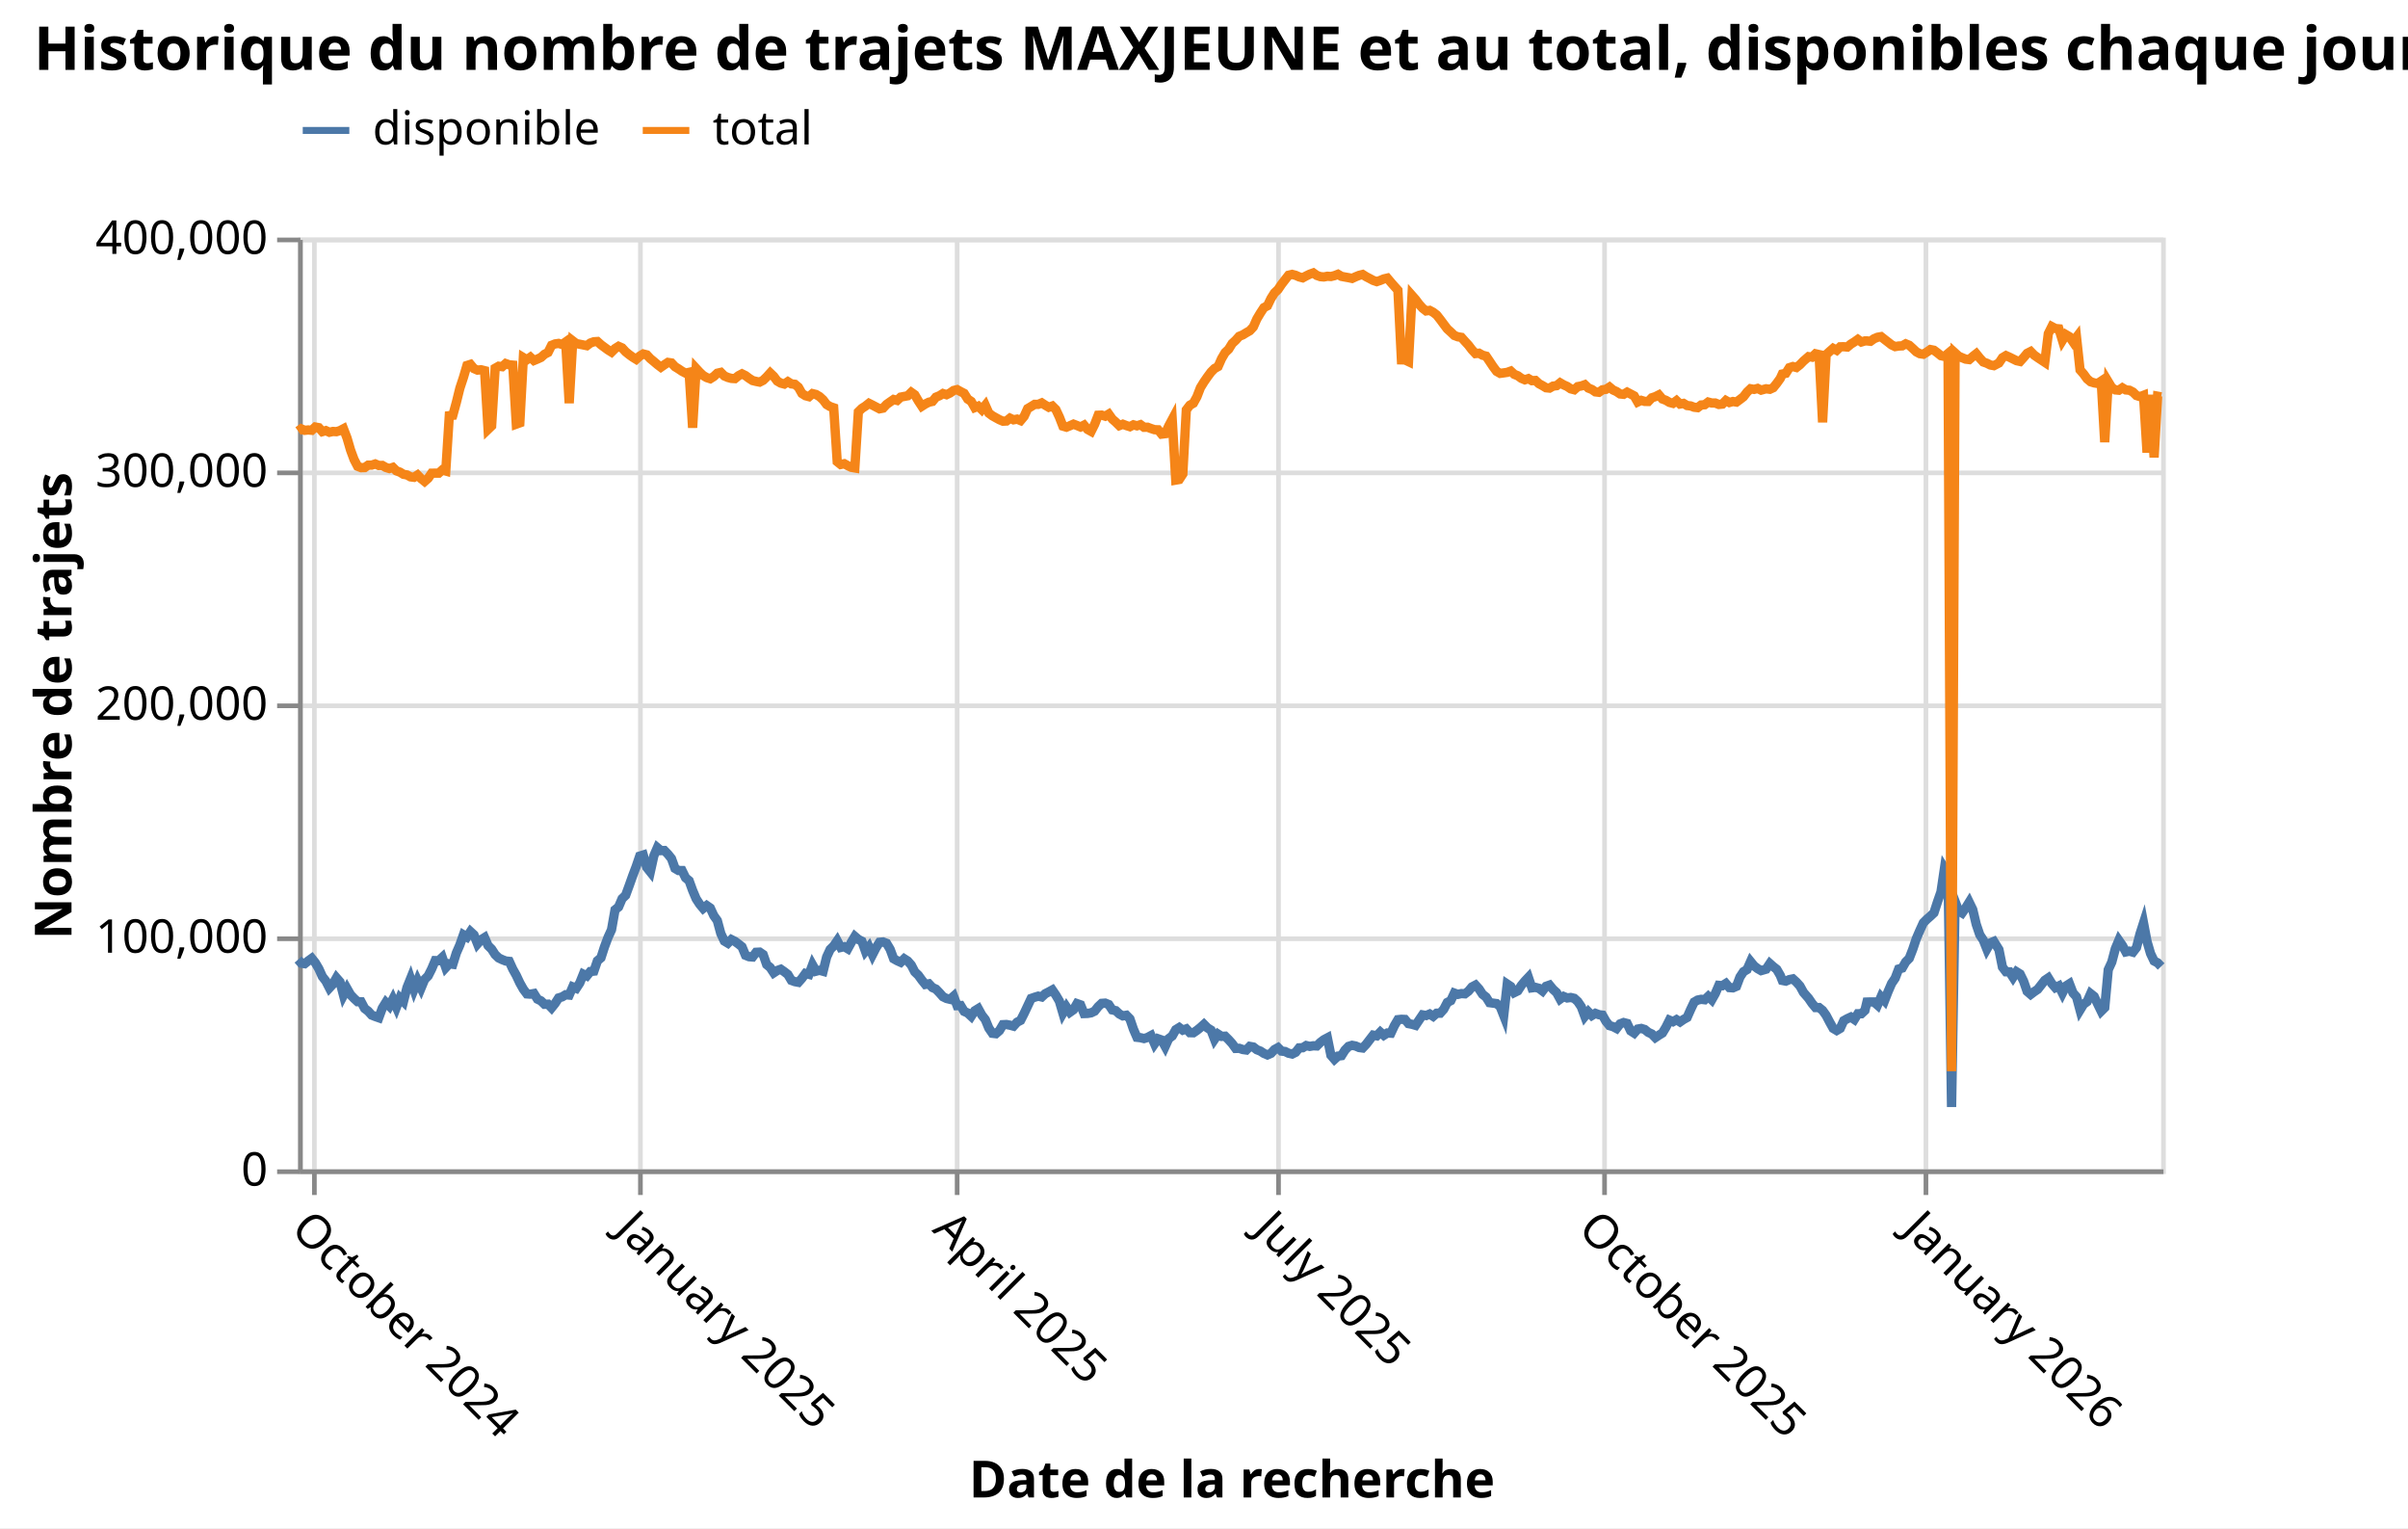
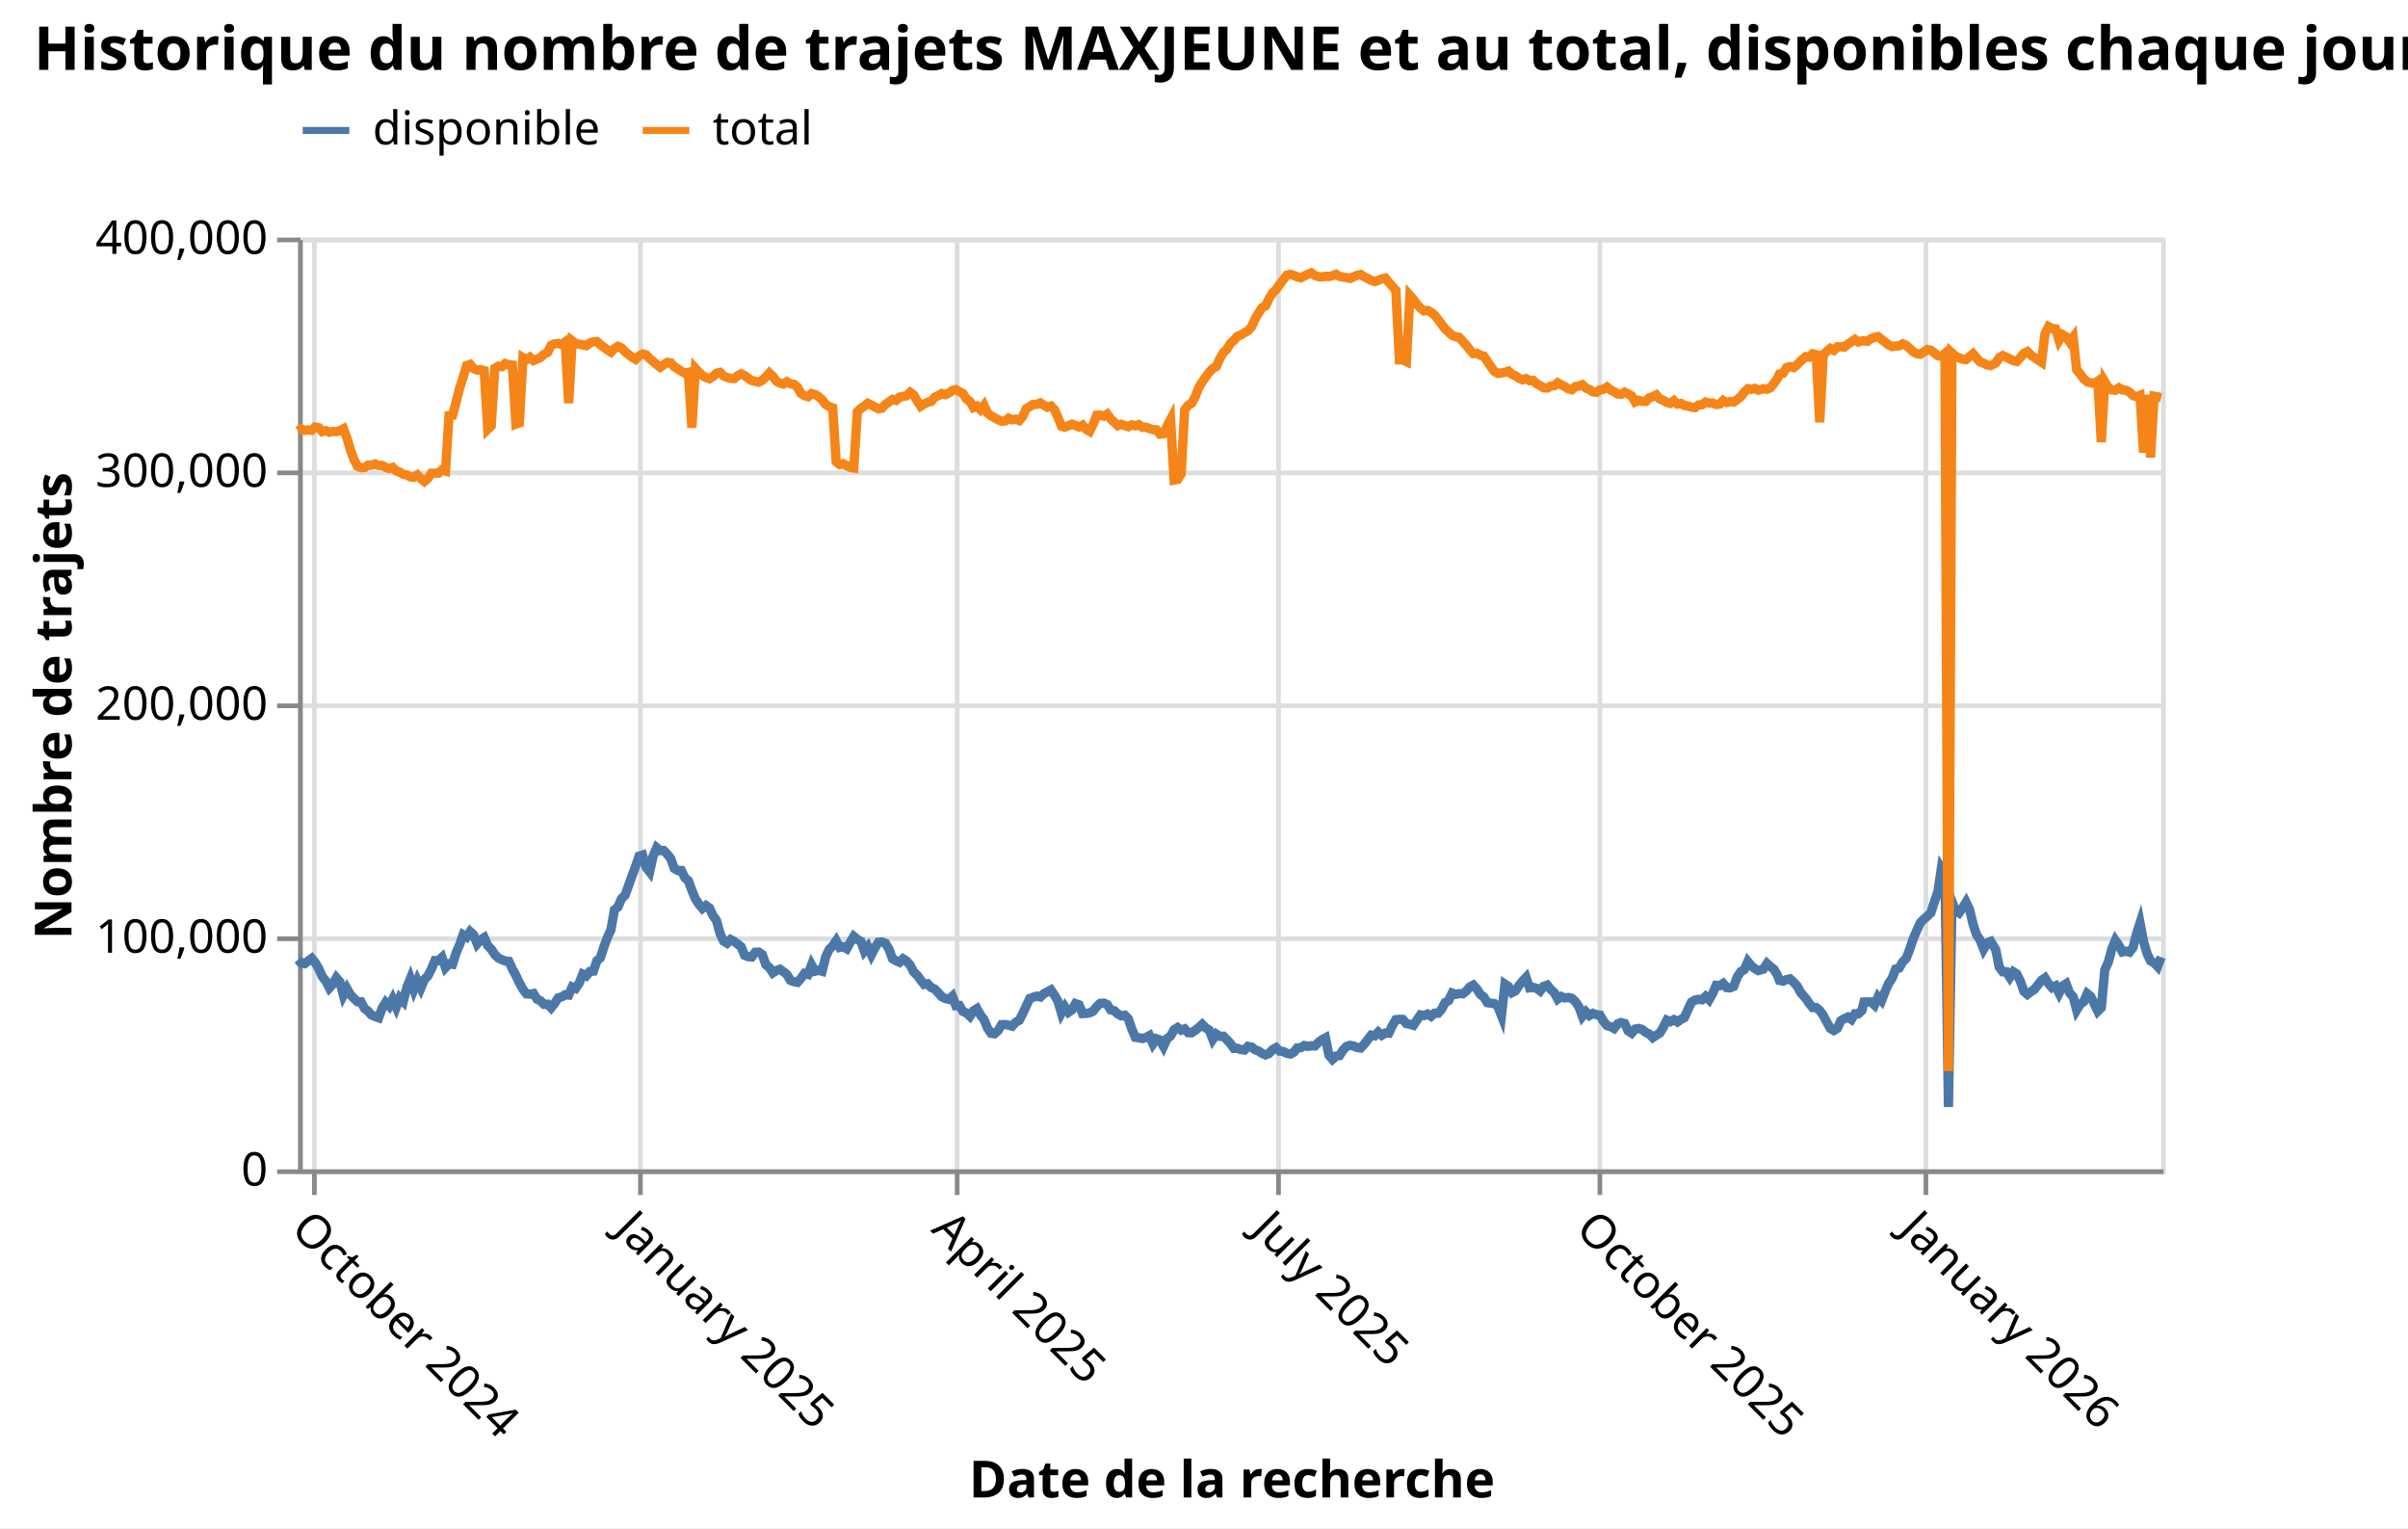
<svg xmlns="http://www.w3.org/2000/svg" version="1.1" class="marks" width="517" height="328" viewBox="0 0 517 328">
  <rect width="517" height="328" fill="white" />
  <g fill="none" stroke-miterlimit="10" transform="translate(64,51)">
    <g class="mark-group role-frame root" role="graphics-object" aria-roledescription="group mark container">
      <g transform="translate(0,0)">
        <path class="background" aria-hidden="true" d="M0.5,0.5h400v200h-400Z" stroke="#ddd" />
        <g>
          <g class="mark-group role-axis" aria-hidden="true">
            <g transform="translate(0.5,200.5)">
              <path class="background" aria-hidden="true" d="M0,0h0v0h0Z" pointer-events="none" />
              <g>
                <g class="mark-rule role-axis-grid" pointer-events="none">
                  <line transform="translate(3,-200)" x2="0" y2="200" stroke="#ddd" stroke-width="1" opacity="1" />
                  <line transform="translate(73,-200)" x2="0" y2="200" stroke="#ddd" stroke-width="1" opacity="1" />
                  <line transform="translate(141,-200)" x2="0" y2="200" stroke="#ddd" stroke-width="1" opacity="1" />
                  <line transform="translate(210,-200)" x2="0" y2="200" stroke="#ddd" stroke-width="1" opacity="1" />
-                   <line transform="translate(280,-200)" x2="0" y2="200" stroke="#ddd" stroke-width="1" opacity="1" />
+                   <line transform="translate(279,-200)" x2="0" y2="200" stroke="#ddd" stroke-width="1" opacity="1" />
                  <line transform="translate(349,-200)" x2="0" y2="200" stroke="#ddd" stroke-width="1" opacity="1" />
                </g>
              </g>
              <path class="foreground" aria-hidden="true" d="" pointer-events="none" display="none" />
            </g>
          </g>
          <g class="mark-group role-axis" aria-hidden="true">
            <g transform="translate(0.5,0.5)">
              <path class="background" aria-hidden="true" d="M0,0h0v0h0Z" pointer-events="none" />
              <g>
                <g class="mark-rule role-axis-grid" pointer-events="none">
                  <line transform="translate(0,200)" x2="400" y2="0" stroke="#ddd" stroke-width="1" opacity="1" />
                  <line transform="translate(0,150)" x2="400" y2="0" stroke="#ddd" stroke-width="1" opacity="1" />
                  <line transform="translate(0,100)" x2="400" y2="0" stroke="#ddd" stroke-width="1" opacity="1" />
                  <line transform="translate(0,50)" x2="400" y2="0" stroke="#ddd" stroke-width="1" opacity="1" />
                  <line transform="translate(0,0)" x2="400" y2="0" stroke="#ddd" stroke-width="1" opacity="1" />
                </g>
              </g>
              <path class="foreground" aria-hidden="true" d="" pointer-events="none" display="none" />
            </g>
          </g>
          <g class="mark-group role-axis" role="graphics-symbol" aria-roledescription="axis" aria-label="X-axis titled 'Date de la recherche' for a time scale with values from September 2024 to March 2026">
            <g transform="translate(0.5,200.5)">
              <path class="background" aria-hidden="true" d="M0,0h0v0h0Z" pointer-events="none" />
              <g>
                <g class="mark-rule role-axis-tick" pointer-events="none">
                  <line transform="translate(3,0)" x2="0" y2="5" stroke="#888" stroke-width="1" opacity="1" />
                  <line transform="translate(73,0)" x2="0" y2="5" stroke="#888" stroke-width="1" opacity="1" />
                  <line transform="translate(141,0)" x2="0" y2="5" stroke="#888" stroke-width="1" opacity="1" />
                  <line transform="translate(210,0)" x2="0" y2="5" stroke="#888" stroke-width="1" opacity="1" />
-                   <line transform="translate(280,0)" x2="0" y2="5" stroke="#888" stroke-width="1" opacity="1" />
+                   <line transform="translate(279,0)" x2="0" y2="5" stroke="#888" stroke-width="1" opacity="1" />
                  <line transform="translate(349,0)" x2="0" y2="5" stroke="#888" stroke-width="1" opacity="1" />
                </g>
                <g class="mark-text role-axis-label" pointer-events="none">
-                   <text text-anchor="start" transform="translate(3.307013,7) rotate(45) translate(0,8)" font-family="sans-serif" font-size="10px" fill="#000" opacity="1">October 2024</text>
-                   <text text-anchor="start" transform="translate(72.96321,7) rotate(45) translate(0,8)" font-family="sans-serif" font-size="10px" fill="#000" opacity="1">January 2025</text>
-                   <text text-anchor="start" transform="translate(141.1051,7) rotate(45) translate(0,8)" font-family="sans-serif" font-size="10px" fill="#000" opacity="1">April 2025</text>
-                   <text text-anchor="start" transform="translate(210.0042,7) rotate(45) translate(0,8)" font-family="sans-serif" font-size="10px" fill="#000" opacity="1">July 2025</text>
-                   <text text-anchor="start" transform="translate(279.6604,7) rotate(45) translate(0,8)" font-family="sans-serif" font-size="10px" fill="#000" opacity="1">October 2025</text>
-                   <text text-anchor="start" transform="translate(349.3166,7) rotate(45) translate(0,8)" font-family="sans-serif" font-size="10px" fill="#000" opacity="1">January 2026</text>
+                   <text text-anchor="start" transform="translate(3.300762,7) rotate(45) translate(0,8)" font-family="sans-serif" font-size="10px" fill="#000" opacity="1">October 2024</text>
+                   <text text-anchor="start" transform="translate(72.82529,7) rotate(45) translate(0,8)" font-family="sans-serif" font-size="10px" fill="#000" opacity="1">January 2025</text>
+                   <text text-anchor="start" transform="translate(140.8384,7) rotate(45) translate(0,8)" font-family="sans-serif" font-size="10px" fill="#000" opacity="1">April 2025</text>
+                   <text text-anchor="start" transform="translate(209.6072,7) rotate(45) translate(0,8)" font-family="sans-serif" font-size="10px" fill="#000" opacity="1">July 2025</text>
+                   <text text-anchor="start" transform="translate(279.1318,7) rotate(45) translate(0,8)" font-family="sans-serif" font-size="10px" fill="#000" opacity="1">October 2025</text>
+                   <text text-anchor="start" transform="translate(348.6563,7) rotate(45) translate(0,8)" font-family="sans-serif" font-size="10px" fill="#000" opacity="1">January 2026</text>
                </g>
                <g class="mark-rule role-axis-domain" pointer-events="none">
                  <line transform="translate(0,0)" x2="400" y2="0" stroke="#888" stroke-width="1" opacity="1" />
                </g>
                <g class="mark-text role-axis-title" pointer-events="none">
                  <text text-anchor="middle" transform="translate(200,69.92215)" font-family="sans-serif" font-size="11px" font-weight="bold" fill="#000" opacity="1">Date de la recherche</text>
                </g>
              </g>
              <path class="foreground" aria-hidden="true" d="" pointer-events="none" display="none" />
            </g>
          </g>
          <g class="mark-group role-axis" role="graphics-symbol" aria-roledescription="axis" aria-label="Y-axis titled 'Nombre de trajets' for a linear scale with values from 0 to 400,000">
            <g transform="translate(0.5,0.5)">
              <path class="background" aria-hidden="true" d="M0,0h0v0h0Z" pointer-events="none" />
              <g>
                <g class="mark-rule role-axis-tick" pointer-events="none">
                  <line transform="translate(0,200)" x2="-5" y2="0" stroke="#888" stroke-width="1" opacity="1" />
                  <line transform="translate(0,150)" x2="-5" y2="0" stroke="#888" stroke-width="1" opacity="1" />
                  <line transform="translate(0,100)" x2="-5" y2="0" stroke="#888" stroke-width="1" opacity="1" />
                  <line transform="translate(0,50)" x2="-5" y2="0" stroke="#888" stroke-width="1" opacity="1" />
                  <line transform="translate(0,0)" x2="-5" y2="0" stroke="#888" stroke-width="1" opacity="1" />
                </g>
                <g class="mark-text role-axis-label" pointer-events="none">
                  <text text-anchor="end" transform="translate(-7,203)" font-family="sans-serif" font-size="10px" fill="#000" opacity="1">0</text>
                  <text text-anchor="end" transform="translate(-7,153)" font-family="sans-serif" font-size="10px" fill="#000" opacity="1">100,000</text>
                  <text text-anchor="end" transform="translate(-7,103)" font-family="sans-serif" font-size="10px" fill="#000" opacity="1">200,000</text>
                  <text text-anchor="end" transform="translate(-7,53)" font-family="sans-serif" font-size="10px" fill="#000" opacity="1">300,000</text>
                  <text text-anchor="end" transform="translate(-7,3)" font-family="sans-serif" font-size="10px" fill="#000" opacity="1">400,000</text>
                </g>
                <g class="mark-rule role-axis-domain" pointer-events="none">
                  <line transform="translate(0,200)" x2="0" y2="-200" stroke="#888" stroke-width="1" opacity="1" />
                </g>
                <g class="mark-text role-axis-title" pointer-events="none">
                  <text text-anchor="middle" transform="translate(-47.14746,100) rotate(-90) translate(0,-2)" font-family="sans-serif" font-size="11px" font-weight="bold" fill="#000" opacity="1">Nombre de trajets</text>
                </g>
              </g>
              <path class="foreground" aria-hidden="true" d="" pointer-events="none" display="none" />
            </g>
          </g>
          <g class="mark-group role-scope pathgroup" role="graphics-object" aria-roledescription="group mark container">
            <g transform="translate(0,0)">
              <path class="background" aria-hidden="true" d="M0,0h400v200h-400Z" />
              <g>
                <g class="mark-line role-mark marks" role="graphics-object" aria-roledescription="line mark container">
-                   <path aria-label="Date de la recherche: September 2024; Nombre de trajets: 90064; variable: disponible" role="graphics-symbol" aria-roledescription="line mark" d="M0,154.968L0.665,155.733L1.423,155.849L2.18,155.249L2.937,154.706L3.694,155.647L4.452,156.936L5.209,158.611L5.965,159.578L6.722,161.051L7.48,160.232L8.237,158.887L8.994,159.757L9.751,162.622L10.508,161.186L11.265,162.517L12.022,163.314L12.78,164.01L13.537,164.032L14.294,165.467L15.051,166.043L15.808,166.883L16.565,167.187L17.322,167.45L18.079,165.395L18.837,164.165L19.594,164.939L20.351,163.463L21.108,165.186L21.865,163.209L22.622,163.971L23.379,160.982L24.142,159.082L24.894,161.376L25.651,159.478L26.408,161.072L27.165,159.24L27.923,158.471L28.679,156.976L29.436,155.186L30.193,155.206L30.952,154.501L31.708,156.687L32.465,155.87L33.222,155.975L33.979,153.544L34.736,151.81L35.495,149.657L36.251,150.119L37.008,148.968L37.765,149.665L38.524,151.587L39.279,150.725L40.037,150.247L40.793,151.977L41.551,152.725L42.308,153.898L43.065,154.616L43.822,154.978L44.579,155.274L45.336,155.354L46.093,157.015L46.85,158.365L47.608,159.98L48.365,161.327L49.122,162.333L49.879,162.388L50.637,162.251L51.393,163.458L52.151,163.83L52.908,164.564L53.665,164.539L54.423,165.319L55.179,164.379L55.936,163.203L56.693,162.973L57.45,162.518L58.207,162.586L58.964,160.835L59.722,161.142L60.479,159.983L61.236,158.101L61.993,158.467L62.75,157.526L63.507,157.444L64.264,155.239L65.022,154.588L65.779,152.251L66.536,150.225L67.293,148.563L68.05,144.291L68.807,143.67L69.564,141.894L70.322,141.173L71.079,139.108L71.836,136.98L72.593,134.989L73.35,132.763L74.107,132.524L74.864,135.188L75.621,136.135L76.379,132.697L77.136,130.95L77.893,131.578L78.65,131.561L79.407,132.339L80.165,133.284L80.922,135.399L81.679,135.847L82.436,135.858L83.193,137.406L83.95,138.04L84.707,140.126L85.464,141.915L86.221,143.074L86.978,143.981L87.736,143.375L88.493,143.9L89.25,145.535L90.007,146.599L90.764,149.389L91.521,150.987L92.278,151.445L93.035,150.679L93.793,151.062L94.55,151.618L95.307,152.229L96.064,154.046L96.821,154.351L97.578,154.412L98.336,153.406L99.093,153.367L99.85,153.888L100.607,156.04L101.364,156.669L102.121,157.81L102.878,157.313L103.635,157.047L104.392,157.575L105.15,158.166L105.907,159.431L106.664,159.706L107.421,159.848L108.178,158.995L108.935,157.945L109.692,158.136L110.45,156.106L111.207,157.462L111.964,157.265L112.721,157.476L113.478,154.421L114.235,152.787L114.992,152.041L115.749,150.938L116.507,152.365L117.264,152.195L118.021,152.643L118.778,151.262L119.535,150.001L120.292,150.645L121.049,151.037L121.807,153.158L122.564,152.225L123.321,153.922L124.078,152.442L124.835,151.259L125.592,151.191L126.349,151.477L127.106,152.743L127.864,154.781L128.621,155.208L129.378,155.551L130.135,154.8L130.892,155.283L131.649,156.148L132.406,157.605L133.164,158.325L133.921,159.373L134.678,160.304L135.435,160.171L136.192,160.969L136.949,161.308L137.706,162.091L138.463,162.944L139.221,163.317L139.978,163.501L140.735,162.836L141.492,164.858L142.249,164.829L143.006,166.086L143.763,166.43L144.52,167.135L145.278,165.96L146.035,165.495L146.792,166.877L147.549,167.849L148.306,169.688L149.063,170.789L149.82,170.875L150.577,170.221L151.335,168.943L152.092,168.904L152.849,169.053L153.606,169.255L154.363,168.412L155.12,168.02L155.878,166.532L156.635,164.924L157.392,163.313L158.149,163.048L158.906,162.82L159.663,162.997L160.42,162.291L161.177,161.905L161.935,161.49L162.692,162.601L163.449,163.887L164.206,166.459L164.963,165.131L165.72,166.265L166.477,165.732L167.234,164.419L167.992,164.685L168.749,166.554L169.506,166.527L170.263,166.396L171.02,166.035L171.777,165.078L172.534,164.366L173.291,164.313L174.049,164.62L174.806,165.77L175.563,165.935L176.32,166.64L177.077,167.049L177.834,166.921L178.591,167.69L179.349,169.905L180.106,171.652L180.863,171.735L181.62,171.918L182.377,171.688L183.134,171.282L183.891,173.049L184.648,171.97L185.406,172.23L186.163,173.612L186.92,171.945L187.677,171.366L188.434,170.02L189.191,169.554L189.948,170.116L190.706,169.844L191.463,170.659L192.22,170.679L192.977,170.16L193.734,169.553L194.491,168.868L195.248,169.634L196.006,170.104L196.763,172.084L197.52,170.968L198.277,171.455L199.034,171.414L199.791,172.162L200.548,173L201.305,174.038L202.062,174.015L202.82,174.271L203.577,174.377L204.334,173.602L205.091,173.737L205.848,174.319L206.605,174.612L207.362,175.106L208.12,175.429L208.877,175.097L209.634,174.282L210.391,173.871L211.148,174.614L211.905,174.699L212.663,175.073L213.42,175.245L214.177,174.872L214.934,173.92L215.691,173.889L216.448,173.422L217.205,173.601L217.963,173.471L218.72,173.506L219.477,172.75L220.234,172.175L220.991,171.774L221.748,175.505L222.505,176.378L223.262,175.686L224.019,175.588L224.776,174.388L225.534,173.605L226.291,173.373L227.048,173.515L227.805,173.844L228.563,173.947L229.319,173.151L230.077,172.167L230.834,171.187L231.591,171.332L232.348,170.541L233.105,171.215L233.862,170.732L234.619,170.771L235.376,169.151L236.134,167.868L236.891,167.786L237.648,167.82L238.405,168.715L239.162,168.859L239.919,169.08L240.676,167.953L241.433,166.84L242.191,166.977L242.949,166.657L243.705,167.146L244.462,166.484L245.219,166.475L245.976,165.623L246.733,164.178L247.491,163.778L248.248,162.162L249.005,162.437L249.762,162.265L250.519,162.317L251.276,161.742L252.033,160.848L252.798,160.444L253.548,161.271L254.305,162.424L255.062,163.016L255.819,164.217L256.576,164.319L257.333,164.418L258.09,165.054L258.848,166.983L259.605,160.232L260.362,160.738L261.119,162.052L261.876,161.678L262.633,160.509L263.39,159.6L264.147,158.795L264.905,161.033L265.662,160.935L266.419,161.135L267.176,161.704L267.933,160.708L268.69,160.444L269.448,161.365L270.205,162.053L270.962,163.443L271.719,162.892L272.476,163.207L273.233,163.107L273.99,163.285L274.747,163.972L275.504,165.093L276.262,167.142L277.019,166.188L277.776,166.971L278.533,166.514L279.29,166.797L280.047,166.898L280.804,168.219L281.562,169.148L282.319,169.359L283.076,169.754L283.833,168.774L284.59,168.487L285.347,168.685L286.104,170.267L286.862,170.754L287.619,169.882L288.376,169.748L289.133,169.979L289.89,170.59L290.647,170.941L291.404,171.71L292.161,171.203L292.918,170.738L293.676,169.486L294.433,167.974L295.19,168.298L295.947,167.867L296.704,168.346L297.461,167.821L298.218,167.402L298.976,165.689L299.734,164.094L300.49,163.656L301.247,163.5L302.004,163.587L302.761,162.873L303.518,163.597L304.276,162.261L305.033,160.504L305.79,160.572L306.547,160.1L307.304,160.98L308.061,161.035L308.819,160.705L309.575,158.704L310.332,157.564L311.09,157.112L311.847,155.393L312.604,156.323L313.362,156.904L314.118,157.334L315.18,157.028L315.984,155.821L316.716,156.472L317.471,157.061L318.227,158.366L318.661,159.443L319.418,159.592L320.175,159.266L320.932,159.113L321.69,159.8L322.447,160.641L323.204,162.019L324.304,163.283L325.042,164.362L325.799,165.269L326.557,165.269L327.313,165.882L328.071,166.94L328.828,168.382L329.585,169.732L330.342,170.182L331.099,169.737L331.857,168.081L332.615,167.658L333.374,167.31L334.129,167.822L334.886,166.598L335.642,166.586L336.399,165.885L336.832,164.085L337.589,164.059L338.346,164.067L339.104,164.733L339.861,162.967L340.618,163.781L341.375,161.834L342.132,160.089L342.889,158.98L343.646,156.998L344.403,156.787L345.161,155.466L345.918,154.703L346.675,152.749L347.432,150.484L348.189,148.73L348.946,147.071L349.703,146.313L350.461,145.653L351.218,144.94L351.975,142.597L352.732,140.436L353.489,135.323L354.246,136.51L355.003,186.612L355.76,142.499L356.518,144.484L357.275,144.958L358.032,143.886L358.789,142.659L359.546,144.224L360.303,147.405L361.06,149.643L361.818,150.798L362.575,152.713L363.332,151.395L364.089,151.076L365.172,152.824L365.929,156.59L366.685,157.584L367.443,157.599L368.2,158.775L368.958,157.593L369.715,158.066L370.472,159.612L371.231,161.791L371.987,162.439L372.743,161.866L373.501,161.353L375.015,159.422L375.773,158.908L376.53,160.134L377.287,160.994L378.044,160.624L378.802,162.154L379.559,160.64L380.316,160.16L381.073,162.131L381.83,162.968L382.588,165.794L383.345,164.55L384.1,164.01L384.858,162.283L385.618,162.883L386.372,164.48L387.129,166.041L387.886,165.287L388.643,157.145L389.4,155.509L390.159,152.648L390.915,150.842L391.672,151.924L392.429,153.325L393.186,153.163L393.943,153.38L394.7,152.399L395.46,149.456L396.215,147.11L396.972,151.1L397.729,153.679L398.486,155.268L399.243,155.663L400,156.453" stroke="#4c78a8" stroke-width="2" />
+                   <path aria-label="Date de la recherche: September 2024; Nombre de trajets: 90064; variable: disponible" role="graphics-symbol" aria-roledescription="line mark" d="M0,154.968L0.664,155.733L1.42,155.849L2.176,155.249L2.931,154.706L3.687,155.647L4.443,156.936L5.199,158.611L5.954,159.578L6.71,161.051L7.465,160.232L8.221,158.887L8.977,159.757L9.733,162.622L10.488,161.186L11.244,162.517L12,163.314L12.755,164.01L13.511,164.032L14.267,165.467L15.023,166.043L15.778,166.883L16.534,167.187L17.29,167.45L18.045,165.395L18.801,164.165L19.557,164.939L20.312,163.463L21.068,165.186L21.824,163.209L22.58,163.971L23.335,160.982L24.096,159.082L24.847,161.376L25.603,159.478L26.358,161.072L27.114,159.24L27.87,158.471L28.625,156.976L29.381,155.186L30.136,155.206L30.893,154.501L31.648,156.687L32.404,155.87L33.159,155.975L33.915,153.544L34.671,151.81L35.428,149.657L36.182,150.119L36.938,148.968L37.694,149.665L38.451,151.587L39.205,150.725L39.961,150.247L40.716,151.977L41.472,152.725L42.228,153.898L42.983,154.616L43.739,154.978L44.495,155.274L45.25,155.354L46.006,157.015L46.762,158.365L47.518,159.98L48.273,161.327L49.029,162.333L49.785,162.388L50.541,162.251L51.296,163.458L52.052,163.83L52.808,164.564L53.563,164.539L54.32,165.319L55.075,164.379L55.831,163.203L56.586,162.973L57.342,162.518L58.097,162.586L58.853,160.835L59.609,161.142L60.365,159.983L61.12,158.101L61.876,158.467L62.632,157.526L63.387,157.444L64.143,155.239L64.899,154.588L65.654,152.251L66.41,150.225L67.166,148.563L67.921,144.291L68.677,143.67L69.433,141.894L70.189,141.173L70.944,139.108L71.7,136.98L72.456,134.989L73.211,132.763L73.967,132.524L74.723,135.188L75.478,136.135L76.234,132.697L76.99,130.95L77.746,131.578L78.501,131.561L79.257,132.339L80.013,133.284L80.769,135.399L81.524,135.847L82.28,135.858L83.036,137.406L83.791,138.04L84.547,140.126L85.303,141.915L86.058,143.074L86.814,143.981L87.57,143.375L88.325,143.9L89.081,145.535L89.837,146.599L90.593,149.389L91.348,150.987L92.104,151.445L92.86,150.679L93.615,151.062L94.371,151.618L95.127,152.229L95.882,154.046L96.638,154.351L97.394,154.412L98.15,153.406L98.905,153.367L99.661,153.888L100.417,156.04L101.172,156.669L101.928,157.81L102.684,157.313L103.44,157.047L104.195,157.575L104.951,158.166L105.707,159.431L106.462,159.706L107.218,159.848L107.974,158.995L108.729,157.945L109.485,158.136L110.241,156.106L110.996,157.462L111.752,157.265L112.508,157.476L113.264,154.421L114.019,152.787L114.775,152.041L115.531,150.938L116.286,152.365L117.042,152.195L117.798,152.643L118.553,151.262L119.309,150.001L120.065,150.645L120.821,151.037L121.576,153.158L122.332,152.225L123.088,153.922L123.843,152.442L124.599,151.259L125.355,151.191L126.11,151.477L126.866,152.743L127.622,154.781L128.378,155.208L129.133,155.551L129.889,154.8L130.645,155.283L131.4,156.148L132.156,157.605L132.912,158.325L133.668,159.373L134.423,160.304L135.179,160.171L135.935,160.969L136.69,161.308L137.446,162.091L138.202,162.944L138.957,163.317L139.713,163.501L140.469,162.836L141.225,164.858L141.98,164.829L142.736,166.086L143.492,166.43L144.247,167.135L145.003,165.96L145.759,165.495L146.514,166.877L147.27,167.849L148.026,169.688L148.782,170.789L149.537,170.875L150.293,170.221L151.049,168.943L151.804,168.904L152.56,169.053L153.316,169.255L154.071,168.412L154.827,168.02L155.583,166.532L156.339,164.924L157.094,163.313L157.85,163.048L158.606,162.82L159.361,162.997L160.117,162.291L160.873,161.905L161.628,161.49L162.384,162.601L163.14,163.887L163.896,166.459L164.651,165.131L165.407,166.265L166.163,165.732L166.918,164.419L167.674,164.685L168.43,166.554L169.185,166.527L169.941,166.396L170.697,166.035L171.452,165.078L172.208,164.366L172.964,164.313L173.72,164.62L174.475,165.77L175.231,165.935L175.987,166.64L176.742,167.049L177.498,166.921L178.254,167.69L179.01,169.905L179.765,171.652L180.521,171.735L181.277,171.918L182.032,171.688L182.788,171.282L183.544,173.049L184.299,171.97L185.055,172.23L185.811,173.612L186.567,171.945L187.322,171.366L188.078,170.02L188.834,169.554L189.589,170.116L190.345,169.844L191.101,170.659L191.857,170.679L192.612,170.16L193.368,169.553L194.124,168.868L194.879,169.634L195.635,170.104L196.391,172.084L197.147,170.968L197.902,171.455L198.658,171.414L199.414,172.162L200.169,173L200.925,174.038L201.68,174.015L202.436,174.271L203.192,174.377L203.948,173.602L204.703,173.737L205.459,174.319L206.215,174.612L206.97,175.106L207.726,175.429L208.482,175.097L209.238,174.282L209.993,173.871L210.749,174.614L211.505,174.699L212.261,175.073L213.016,175.245L213.772,174.872L214.528,173.92L215.283,173.889L216.039,173.422L216.795,173.601L217.551,173.471L218.306,173.506L219.062,172.75L219.818,172.175L220.573,171.774L221.329,175.505L222.084,176.378L222.84,175.686L223.596,175.588L224.352,174.388L225.107,173.605L225.863,173.373L226.619,173.515L227.374,173.844L228.131,173.947L228.886,173.151L229.642,172.167L230.397,171.187L231.153,171.332L231.909,170.541L232.664,171.215L233.42,170.732L234.176,170.771L234.931,169.151L235.687,167.868L236.443,167.786L237.199,167.82L237.954,168.715L238.71,168.859L239.466,169.08L240.221,167.953L240.977,166.84L241.733,166.977L242.49,166.657L243.244,167.146L244,166.484L244.756,166.475L245.511,165.623L246.267,164.178L247.023,163.778L247.778,162.162L248.534,162.437L249.29,162.265L250.045,162.317L250.801,161.742L251.557,160.848L252.321,160.444L253.068,161.271L253.824,162.424L254.58,163.016L255.336,164.217L256.091,164.319L256.847,164.418L257.603,165.054L258.358,166.983L259.114,160.232L259.87,160.738L260.625,162.052L261.381,161.678L262.137,160.509L262.892,159.6L263.648,158.795L264.404,161.033L265.16,160.935L265.915,161.135L266.671,161.704L267.427,160.708L268.182,160.444L268.939,161.365L269.694,162.053L270.45,163.443L271.205,162.892L271.961,163.207L272.717,163.107L273.472,163.285L274.228,163.972L274.984,165.093L275.739,167.142L276.495,166.188L277.251,166.971L278.006,166.514L278.762,166.797L279.518,166.898L280.274,168.219L281.029,169.148L281.785,169.359L282.541,169.754L283.296,168.774L284.052,168.487L284.808,168.685L285.563,170.267L286.319,170.754L287.075,169.882L287.831,169.748L288.586,169.979L289.342,170.59L290.098,170.941L290.853,171.71L291.609,171.203L292.365,170.738L293.121,169.486L293.876,167.974L294.632,168.298L295.388,167.867L296.143,168.346L296.899,167.821L297.655,167.402L298.41,165.689L299.167,164.094L299.922,163.656L300.677,163.5L301.433,163.587L302.189,162.873L302.945,163.597L303.7,162.261L304.456,160.504L305.212,160.572L305.967,160.1L306.723,160.98L307.479,161.035L308.235,160.705L308.99,158.704L309.746,157.564L310.502,157.112L311.257,155.393L312.013,156.323L312.769,156.904L313.524,157.334L314.584,157.028L315.387,155.821L316.117,156.472L316.871,157.061L317.626,158.366L318.059,159.443L318.814,159.592L319.57,159.266L320.326,159.113L321.081,159.8L321.837,160.641L322.593,162.019L323.691,163.283L324.428,164.362L325.184,165.269L325.94,165.269L326.695,165.882L327.451,166.94L328.206,168.382L328.962,169.732L329.718,170.182L330.473,169.737L331.229,168.081L331.987,167.658L332.744,167.31L333.497,167.822L334.253,166.598L335.008,166.586L335.763,165.885L336.195,164.085L336.951,164.059L337.707,164.067L338.463,164.733L339.218,162.967L339.974,163.781L340.73,161.834L341.485,160.089L342.241,158.98L342.997,156.998L343.752,156.787L344.508,155.466L345.264,154.703L346.02,152.749L346.775,150.484L347.531,148.73L348.287,147.071L349.042,146.313L349.798,145.653L350.554,144.94L351.309,142.597L352.065,140.436L352.821,135.323L353.577,136.51L354.332,186.612L355.088,142.499L355.844,144.484L356.599,144.958L357.355,143.886L358.111,142.659L358.867,144.224L359.622,147.405L360.378,149.643L361.134,150.798L361.889,152.713L362.645,151.395L363.401,151.076L364.482,152.824L365.238,156.59L365.992,157.584L366.748,157.599L367.504,158.775L368.26,157.593L369.016,158.066L369.772,159.612L370.53,161.791L371.283,162.439L372.039,161.866L372.795,161.353L374.307,159.422L375.062,158.908L375.818,160.134L376.573,160.994L377.329,160.624L378.086,162.154L378.841,160.64L379.598,160.16L380.352,162.131L381.108,162.968L381.864,165.794L382.621,164.55L383.374,164.01L384.13,162.283L384.889,162.883L385.642,164.48L386.398,166.041L387.153,165.287L387.908,157.145L388.664,155.509L389.421,152.648L390.176,150.842L390.932,151.924L391.688,153.325L392.443,153.163L393.198,153.38L393.954,152.399L394.713,149.456L395.466,147.11L396.222,151.1L396.977,153.679L397.733,155.268L398.488,155.663L399.244,156.453L400,154.444" stroke="#4c78a8" stroke-width="2" />
                </g>
              </g>
              <path class="foreground" aria-hidden="true" d="" display="none" />
            </g>
            <g transform="translate(0,0)">
              <path class="background" aria-hidden="true" d="M0,0h400v200h-400Z" />
              <g>
                <g class="mark-line role-mark marks" role="graphics-object" aria-roledescription="line mark container">
-                   <path aria-label="Date de la recherche: September 2024; Nombre de trajets: 316947; variable: total" role="graphics-symbol" aria-roledescription="line mark" d="M0,41.527L0.665,41.049L1.423,41.365L2.18,41.288L2.937,41.358L3.694,40.661L4.452,40.8L5.209,41.647L5.965,41.43L6.722,41.781L7.48,41.611L8.237,41.656L8.994,41.43L9.751,41.03L10.508,43.01L11.265,45.596L12.022,47.643L12.78,49.087L13.537,49.384L14.294,49.365L15.051,48.839L15.808,48.832L16.565,48.585L17.322,48.91L18.079,48.899L18.837,49.331L19.594,49.564L20.351,49.321L21.108,50.066L21.865,50.34L22.622,50.805L23.379,50.942L24.142,51.354L24.894,51.45L25.651,50.957L26.408,51.726L27.165,52.334L27.923,51.669L28.679,50.57L29.436,50.564L30.193,50.562L30.952,49.876L31.708,50.093L32.465,38.228L33.222,38.143L33.979,35.371L34.736,32.326L35.495,30.021L36.251,27.456L37.008,27.215L37.765,28.117L38.524,28.444L39.279,28.367L40.037,28.557L40.793,41.151L41.551,40.42L42.308,28.041L43.065,27.611L43.822,27.705L44.579,27.039L45.336,27.306L46.093,27.371L46.85,40.039L47.608,39.766L48.365,25.754L49.122,26.212L49.879,25.675L50.637,26.382L51.393,26.069L52.151,25.719L52.908,25.039L53.665,24.65L54.423,23.12L55.179,22.817L55.936,22.71L56.693,22.94L57.45,22.407L58.207,35.535L58.964,22.16L59.722,22.744L60.479,22.89L61.236,23.04L61.993,23.195L62.75,22.626L63.507,22.355L64.264,22.304L65.022,22.991L65.779,23.55L66.536,24.107L67.293,24.576L68.05,23.818L68.807,23.341L69.564,23.676L70.322,24.5L71.079,25.115L71.836,25.657L72.593,26.126L73.35,25.436L74.107,24.98L74.864,25.17L75.621,25.974L76.379,26.597L77.136,27.242L77.893,27.815L78.65,27.286L79.407,26.791L80.165,26.904L80.922,27.712L81.679,28.178L82.436,28.689L83.193,29.084L83.95,28.919L84.707,40.807L85.464,28.083L86.221,28.901L86.978,29.61L87.736,30.048L88.493,30.29L89.25,29.815L90.007,29.11L90.764,28.935L91.521,29.696L92.278,30.018L93.035,30.221L93.793,30.265L94.55,29.649L95.307,29.249L96.064,29.627L96.821,30.194L97.578,30.682L98.336,30.869L99.093,31.018L99.85,30.63L100.607,29.898L101.364,29.063L102.121,29.787L102.878,30.791L103.635,31.233L104.392,31.43L105.15,30.925L105.907,31.398L106.664,31.486L107.421,32.116L108.178,33.46L108.935,33.938L109.692,34.14L110.45,33.49L111.207,33.675L111.964,34.13L112.721,34.822L113.478,35.822L114.235,36.272L114.992,36.531L115.749,48.092L116.507,48.7L117.264,48.537L118.021,48.953L118.778,49.309L119.535,49.441L120.292,37.403L121.049,36.658L121.807,36.172L122.564,35.573L123.321,35.953L124.078,36.352L124.835,36.749L125.592,36.606L126.349,35.803L127.106,35.27L127.864,34.746L128.621,34.945L129.378,34.238L130.135,34.09L130.892,33.953L131.649,33.214L132.406,33.749L133.164,35.042L133.921,36.193L134.678,35.709L135.435,35.329L136.192,35.163L136.949,34.246L137.706,33.944L138.463,33.472L139.221,33.717L139.978,33.352L140.735,32.816L141.492,32.633L142.249,33.048L143.006,33.438L143.763,34.651L144.52,35.16L145.278,36.488L146.035,36.186L146.792,36.929L147.549,35.987L148.306,37.685L149.063,38.249L149.82,38.674L150.577,39.089L151.335,39.408L152.092,39.365L152.849,38.758L153.606,39.11L154.363,38.964L155.12,39.274L155.878,38.372L156.635,36.711L157.392,36.258L158.149,35.788L158.906,35.793L159.663,35.479L160.42,35.973L161.177,36.414L161.935,36.152L162.692,36.902L163.449,38.521L164.206,40.467L164.963,40.691L165.72,40.384L166.477,40.043L167.234,40.336L167.992,40.649L168.749,40.256L169.506,41.172L170.263,41.592L171.02,40.08L171.777,38.132L172.534,38.1L173.291,38.331L174.049,37.88L174.806,38.948L175.563,39.611L176.32,40.357L177.077,40.06L177.834,40.349L178.591,40.586L179.349,40.189L180.106,40.399L180.863,40.158L181.62,40.715L182.377,40.699L183.134,40.983L183.891,41.231L184.648,41.256L185.406,42.185L186.163,42.09L186.92,40.438L187.677,39.02L188.434,52.049L189.191,51.912L189.948,50.752L190.706,36.969L191.463,35.983L192.22,35.548L192.977,34.173L193.734,32.211L194.491,30.981L195.248,29.89L196.006,28.866L196.763,28.1L197.52,27.683L198.277,25.971L199.034,24.683L199.791,23.962L200.548,22.735L201.305,22.033L202.062,21.19L202.82,20.884L203.577,20.419L204.334,19.985L205.091,19.168L205.848,17.456L206.605,16.19L207.362,15.035L208.12,14.634L208.877,13.064L209.634,11.864L210.391,11.148L211.148,10.03L211.905,9.048L212.663,8.079L213.42,7.898L214.177,8.097L214.934,8.432L215.691,8.631L216.448,8.218L217.205,7.851L217.963,7.582L218.72,8.117L219.477,8.381L220.234,8.445L220.991,8.299L221.748,8.35L222.505,8.168L223.262,7.874L224.019,8.324L224.776,8.467L225.534,8.599L226.291,8.763L227.048,8.411L227.805,8.105L228.563,7.916L229.319,8.394L230.077,8.785L230.834,9.192L231.591,9.444L232.348,9.189L233.105,8.868L233.862,8.691L234.619,9.589L235.376,10.45L236.134,11.298L236.891,26.241L237.648,26.255L238.405,26.615L239.162,12.424L239.919,13.281L240.676,14.295L241.433,15.142L242.191,15.736L242.949,15.622L243.705,16.027L244.462,16.613L245.219,17.571L245.976,18.592L246.733,19.595L247.491,20.28L248.248,21.004L249.005,21.29L249.762,21.409L250.519,22.259L251.276,23.083L252.033,24.075L252.798,24.892L253.548,24.815L254.305,25.244L255.062,25.441L255.819,26.561L256.576,27.699L257.333,28.712L258.09,29.141L258.848,29.038L259.605,28.923L260.362,28.652L261.119,29.351L261.876,29.653L262.633,30.2L263.39,30.52L264.147,30.271L264.905,30.71L265.662,30.667L266.419,31.361L267.176,31.769L267.933,32.228L268.69,32.306L269.448,31.876L270.205,31.782L270.962,31.17L271.719,31.611L272.476,31.946L273.233,32.459L273.99,32.654L274.747,31.981L275.504,31.844L276.262,31.574L277.019,32.295L277.776,32.595L278.533,33.111L279.29,33.202L280.047,32.672L280.804,32.566L281.562,32.081L282.319,32.709L283.076,33.048L283.833,33.56L284.59,33.638L285.347,33.176L286.104,33.573L286.862,33.975L287.619,35.29L288.376,34.936L289.133,35.158L289.89,35.173L290.647,34.383L291.404,34.136L292.161,33.757L292.918,34.643L293.676,34.921L294.433,35.372L295.19,35.572L295.947,35.004L296.704,35.725L297.461,35.591L298.218,36.046L298.976,36.129L299.734,36.411L300.49,36.495L301.247,35.929L302.004,35.871L302.761,35.301L303.518,35.509L304.276,35.509L305.033,35.814L305.79,35.738L306.547,34.966L307.304,35.394L308.061,35.18L308.819,35.303L309.575,34.746L310.332,34.16L311.09,33.165L311.847,32.445L312.604,32.579L313.362,32.374L314.118,32.739L315.18,32.449L315.984,32.556L316.716,32.219L317.471,31.284L318.227,30.231L318.661,29.282L319.418,29.126L320.175,27.921L320.932,27.676L321.69,27.879L322.447,27.284L323.204,26.502L324.304,25.553L325.042,25.661L325.799,24.935L326.557,25.109L327.313,39.657L328.071,25.119L328.828,24.443L329.585,23.78L330.342,24.181L331.099,23.443L331.857,23.422L332.615,23.494L333.374,22.861L334.129,22.395L334.886,21.859L335.642,22.405L336.399,22.175L336.832,22.17L337.589,22.253L338.346,21.71L339.104,21.394L339.861,21.258L340.618,21.857L341.375,22.439L342.132,23.033L342.889,23.395L343.646,23.27L344.403,23.237L345.161,22.803L345.918,23.117L346.675,23.798L347.432,24.517L348.189,24.92L348.946,25.031L349.703,24.564L350.461,24.028L351.218,24.176L351.975,24.738L352.732,25.347L353.489,25.513L354.246,24.879L355.003,178.925L355.76,24.768L356.518,25.453L357.275,25.789L358.032,26.089L358.789,26.18L359.546,25.529L360.303,24.935L361.06,25.871L361.818,26.7L362.575,26.965L363.332,27.343L364.089,27.483L365.172,26.915L365.929,25.784L366.685,25.331L367.443,25.67L368.2,26.047L368.958,26.418L369.715,26.584L370.472,25.747L371.231,24.838L371.987,24.454L372.743,25.225L373.501,25.757L375.015,26.757L375.773,20.622L376.53,19.107L377.287,19.508L378.044,19.581L378.802,22.066L379.559,20.829L380.316,21.273L381.073,22.379L381.83,21.385L382.588,28.397L383.345,29.265L384.1,30.309L384.858,30.947L385.618,31.184L386.372,31.307L387.129,30.804L387.886,43.911L388.643,30.944L389.4,32.2L390.159,32.687L390.915,32.757L391.672,32.246L392.429,32.696L393.186,32.761L393.943,33.153L394.7,33.895L395.46,34.136L396.215,33.849L396.972,46.143L397.729,33.753L398.486,47.188L399.243,34.039L400,34.177" stroke="#f58518" stroke-width="2" />
+                   <path aria-label="Date de la recherche: September 2024; Nombre de trajets: 316947; variable: total" role="graphics-symbol" aria-roledescription="line mark" d="M0,41.527L0.664,41.049L1.42,41.365L2.176,41.288L2.931,41.358L3.687,40.661L4.443,40.8L5.199,41.647L5.954,41.43L6.71,41.781L7.465,41.611L8.221,41.656L8.977,41.43L9.733,41.03L10.488,43.01L11.244,45.596L12,47.643L12.755,49.087L13.511,49.384L14.267,49.365L15.023,48.839L15.778,48.832L16.534,48.585L17.29,48.91L18.045,48.899L18.801,49.331L19.557,49.564L20.312,49.321L21.068,50.066L21.824,50.34L22.58,50.805L23.335,50.942L24.096,51.354L24.847,51.45L25.603,50.957L26.358,51.726L27.114,52.334L27.87,51.669L28.625,50.57L29.381,50.564L30.136,50.562L30.893,49.876L31.648,50.093L32.404,38.228L33.159,38.143L33.915,35.371L34.671,32.326L35.428,30.021L36.182,27.456L36.938,27.215L37.694,28.117L38.451,28.444L39.205,28.367L39.961,28.557L40.716,41.151L41.472,40.42L42.228,28.041L42.983,27.611L43.739,27.705L44.495,27.039L45.25,27.306L46.006,27.371L46.762,40.039L47.518,39.766L48.273,25.754L49.029,26.212L49.785,25.675L50.541,26.382L51.296,26.069L52.052,25.719L52.808,25.039L53.563,24.65L54.32,23.12L55.075,22.817L55.831,22.71L56.586,22.94L57.342,22.407L58.097,35.535L58.853,22.16L59.609,22.744L60.365,22.89L61.12,23.04L61.876,23.195L62.632,22.626L63.387,22.355L64.143,22.304L64.899,22.991L65.654,23.55L66.41,24.107L67.166,24.576L67.921,23.818L68.677,23.341L69.433,23.676L70.189,24.5L70.944,25.115L71.7,25.657L72.456,26.126L73.211,25.436L73.967,24.98L74.723,25.17L75.478,25.974L76.234,26.597L76.99,27.242L77.746,27.815L78.501,27.286L79.257,26.791L80.013,26.904L80.769,27.712L81.524,28.178L82.28,28.689L83.036,29.084L83.791,28.919L84.547,40.807L85.303,28.083L86.058,28.901L86.814,29.61L87.57,30.048L88.325,30.29L89.081,29.815L89.837,29.11L90.593,28.935L91.348,29.696L92.104,30.018L92.86,30.221L93.615,30.265L94.371,29.649L95.127,29.249L95.882,29.627L96.638,30.194L97.394,30.682L98.15,30.869L98.905,31.018L99.661,30.63L100.417,29.898L101.172,29.063L101.928,29.787L102.684,30.791L103.44,31.233L104.195,31.43L104.951,30.925L105.707,31.398L106.462,31.486L107.218,32.116L107.974,33.46L108.729,33.938L109.485,34.14L110.241,33.49L110.996,33.675L111.752,34.13L112.508,34.822L113.264,35.822L114.019,36.272L114.775,36.531L115.531,48.092L116.286,48.7L117.042,48.537L117.798,48.953L118.553,49.309L119.309,49.441L120.065,37.403L120.821,36.658L121.576,36.172L122.332,35.573L123.088,35.953L123.843,36.352L124.599,36.749L125.355,36.606L126.11,35.803L126.866,35.27L127.622,34.746L128.378,34.945L129.133,34.238L129.889,34.09L130.645,33.953L131.4,33.214L132.156,33.749L132.912,35.042L133.668,36.193L134.423,35.709L135.179,35.329L135.935,35.163L136.69,34.246L137.446,33.944L138.202,33.472L138.957,33.717L139.713,33.352L140.469,32.816L141.225,32.633L141.98,33.048L142.736,33.438L143.492,34.651L144.247,35.16L145.003,36.488L145.759,36.186L146.514,36.929L147.27,35.987L148.026,37.685L148.782,38.249L149.537,38.674L150.293,39.089L151.049,39.408L151.804,39.365L152.56,38.758L153.316,39.11L154.071,38.964L154.827,39.274L155.583,38.372L156.339,36.711L157.094,36.258L157.85,35.788L158.606,35.793L159.361,35.479L160.117,35.973L160.873,36.414L161.628,36.152L162.384,36.902L163.14,38.521L163.896,40.467L164.651,40.691L165.407,40.384L166.163,40.043L166.918,40.336L167.674,40.649L168.43,40.256L169.185,41.172L169.941,41.592L170.697,40.08L171.452,38.132L172.208,38.1L172.964,38.331L173.72,37.88L174.475,38.948L175.231,39.611L175.987,40.357L176.742,40.06L177.498,40.349L178.254,40.586L179.01,40.189L179.765,40.399L180.521,40.158L181.277,40.715L182.032,40.699L182.788,40.983L183.544,41.231L184.299,41.256L185.055,42.185L185.811,42.09L186.567,40.438L187.322,39.02L188.078,52.049L188.834,51.912L189.589,50.752L190.345,36.969L191.101,35.983L191.857,35.548L192.612,34.173L193.368,32.211L194.124,30.981L194.879,29.89L195.635,28.866L196.391,28.1L197.147,27.683L197.902,25.971L198.658,24.683L199.414,23.962L200.169,22.735L200.925,22.033L201.68,21.19L202.436,20.884L203.192,20.419L203.948,19.985L204.703,19.168L205.459,17.456L206.215,16.19L206.97,15.035L207.726,14.634L208.482,13.064L209.238,11.864L209.993,11.148L210.749,10.03L211.505,9.048L212.261,8.079L213.016,7.898L213.772,8.097L214.528,8.432L215.283,8.631L216.039,8.218L216.795,7.851L217.551,7.582L218.306,8.117L219.062,8.381L219.818,8.445L220.573,8.299L221.329,8.35L222.084,8.168L222.84,7.874L223.596,8.324L224.352,8.467L225.107,8.599L225.863,8.763L226.619,8.411L227.374,8.105L228.131,7.916L228.886,8.394L229.642,8.785L230.397,9.192L231.153,9.444L231.909,9.189L232.664,8.868L233.42,8.691L234.176,9.589L234.931,10.45L235.687,11.298L236.443,26.241L237.199,26.255L237.954,26.615L238.71,12.424L239.466,13.281L240.221,14.295L240.977,15.142L241.733,15.736L242.49,15.622L243.244,16.027L244,16.613L244.756,17.571L245.511,18.592L246.267,19.595L247.023,20.28L247.778,21.004L248.534,21.29L249.29,21.409L250.045,22.259L250.801,23.083L251.557,24.075L252.321,24.892L253.068,24.815L253.824,25.244L254.58,25.441L255.336,26.561L256.091,27.699L256.847,28.712L257.603,29.141L258.358,29.038L259.114,28.923L259.87,28.652L260.625,29.351L261.381,29.653L262.137,30.2L262.892,30.52L263.648,30.271L264.404,30.71L265.16,30.667L265.915,31.361L266.671,31.769L267.427,32.228L268.182,32.306L268.939,31.876L269.694,31.782L270.45,31.17L271.205,31.611L271.961,31.946L272.717,32.459L273.472,32.654L274.228,31.981L274.984,31.844L275.739,31.574L276.495,32.295L277.251,32.595L278.006,33.111L278.762,33.202L279.518,32.672L280.274,32.566L281.029,32.081L281.785,32.709L282.541,33.048L283.296,33.56L284.052,33.638L284.808,33.176L285.563,33.573L286.319,33.975L287.075,35.29L287.831,34.936L288.586,35.158L289.342,35.173L290.098,34.383L290.853,34.136L291.609,33.757L292.365,34.643L293.121,34.921L293.876,35.372L294.632,35.572L295.388,35.004L296.143,35.725L296.899,35.591L297.655,36.046L298.41,36.129L299.167,36.411L299.922,36.495L300.677,35.929L301.433,35.871L302.189,35.301L302.945,35.509L303.7,35.509L304.456,35.814L305.212,35.738L305.967,34.966L306.723,35.394L307.479,35.18L308.235,35.303L308.99,34.746L309.746,34.16L310.502,33.165L311.257,32.445L312.013,32.579L312.769,32.374L313.524,32.739L314.584,32.449L315.387,32.556L316.117,32.219L316.871,31.284L317.626,30.231L318.059,29.282L318.814,29.126L319.57,27.921L320.326,27.676L321.081,27.879L321.837,27.284L322.593,26.502L323.691,25.553L324.428,25.661L325.184,24.935L325.94,25.109L326.695,39.657L327.451,25.119L328.206,24.443L328.962,23.78L329.718,24.181L330.473,23.443L331.229,23.422L331.987,23.494L332.744,22.861L333.497,22.395L334.253,21.859L335.008,22.405L335.763,22.175L336.195,22.17L336.951,22.253L337.707,21.71L338.463,21.394L339.218,21.258L339.974,21.857L340.73,22.439L341.485,23.033L342.241,23.395L342.997,23.27L343.752,23.237L344.508,22.803L345.264,23.117L346.02,23.798L346.775,24.517L347.531,24.92L348.287,25.031L349.042,24.564L349.798,24.028L350.554,24.176L351.309,24.738L352.065,25.347L352.821,25.513L353.577,24.879L354.332,178.925L355.088,24.768L355.844,25.453L356.599,25.789L357.355,26.089L358.111,26.18L358.867,25.529L359.622,24.935L360.378,25.871L361.134,26.7L361.889,26.965L362.645,27.343L363.401,27.483L364.482,26.915L365.238,25.784L365.992,25.331L366.748,25.67L367.504,26.047L368.26,26.418L369.016,26.584L369.772,25.747L370.53,24.838L371.283,24.454L372.039,25.225L372.795,25.757L374.307,26.757L375.062,20.622L375.818,19.107L376.573,19.508L377.329,19.581L378.086,22.066L378.841,20.829L379.598,21.273L380.352,22.379L381.108,21.385L381.864,28.397L382.621,29.265L383.374,30.309L384.13,30.947L384.889,31.184L385.642,31.307L386.398,30.804L387.153,43.911L387.908,30.944L388.664,32.2L389.421,32.687L390.176,32.757L390.932,32.246L391.688,32.696L392.443,32.761L393.198,33.153L393.954,33.895L394.713,34.136L395.466,33.849L396.222,46.143L396.977,33.753L397.733,47.188L398.488,34.039L399.244,34.177L400,34.329" stroke="#f58518" stroke-width="2" />
                </g>
              </g>
              <path class="foreground" aria-hidden="true" d="" display="none" />
            </g>
          </g>
          <g class="mark-group role-legend" role="graphics-symbol" aria-roledescription="legend" aria-label="Symbol legend for stroke color with 2 values: disponible, total">
            <g transform="translate(0,-29)">
              <path class="background" aria-hidden="true" d="M0,0h108v11h-108Z" pointer-events="none" />
              <g>
                <g class="mark-group role-legend-entry">
                  <g transform="translate(0,0)">
                    <path class="background" aria-hidden="true" d="M0,0h0v0h0Z" pointer-events="none" />
                    <g>
                      <g class="mark-group role-scope" role="graphics-object" aria-roledescription="group mark container">
                        <g transform="translate(0,0)">
                          <path class="background" aria-hidden="true" d="M0,0h61.034v11h-61.034Z" pointer-events="none" opacity="1" />
                          <g>
                            <g class="mark-symbol role-legend-symbol" pointer-events="none">
                              <path transform="translate(6,6)" d="M-5,0L5,0" stroke="#4c78a8" stroke-width="1.5" opacity="1" />
                            </g>
                            <g class="mark-text role-legend-label" pointer-events="none">
                              <text text-anchor="start" transform="translate(16,9)" font-family="sans-serif" font-size="10px" fill="#000" opacity="1">disponible</text>
                            </g>
                          </g>
                          <path class="foreground" aria-hidden="true" d="" pointer-events="none" display="none" />
                        </g>
                        <g transform="translate(73,0)">
                          <path class="background" aria-hidden="true" d="M0,0h34.901v11h-34.901Z" pointer-events="none" opacity="1" />
                          <g>
                            <g class="mark-symbol role-legend-symbol" pointer-events="none">
                              <path transform="translate(6,6)" d="M-5,0L5,0" stroke="#f58518" stroke-width="1.5" opacity="1" />
                            </g>
                            <g class="mark-text role-legend-label" pointer-events="none">
                              <text text-anchor="start" transform="translate(16,9)" font-family="sans-serif" font-size="10px" fill="#000" opacity="1">total</text>
                            </g>
                          </g>
                          <path class="foreground" aria-hidden="true" d="" pointer-events="none" display="none" />
                        </g>
                      </g>
                    </g>
                    <path class="foreground" aria-hidden="true" d="" pointer-events="none" display="none" />
                  </g>
                </g>
              </g>
              <path class="foreground" aria-hidden="true" d="" pointer-events="none" display="none" />
            </g>
          </g>
          <g class="mark-group role-title">
            <g transform="translate(200,-46)">
              <path class="background" aria-hidden="true" d="M0,0h0v0h0Z" pointer-events="none" />
              <g>
                <g class="mark-text role-title-text" role="graphics-symbol" aria-roledescription="title" aria-label="Title text 'Historique du nombre de trajets MAXJEUNE et au total, disponibles chaque jour'" pointer-events="none">
                  <text text-anchor="middle" transform="translate(0,10)" font-family="sans-serif" font-size="13px" font-weight="bold" fill="#000" opacity="1">Historique du nombre de trajets MAXJEUNE et au total, disponibles chaque jour</text>
                </g>
              </g>
              <path class="foreground" aria-hidden="true" d="" pointer-events="none" display="none" />
            </g>
          </g>
        </g>
        <path class="foreground" aria-hidden="true" d="" display="none" />
      </g>
    </g>
  </g>
</svg>
